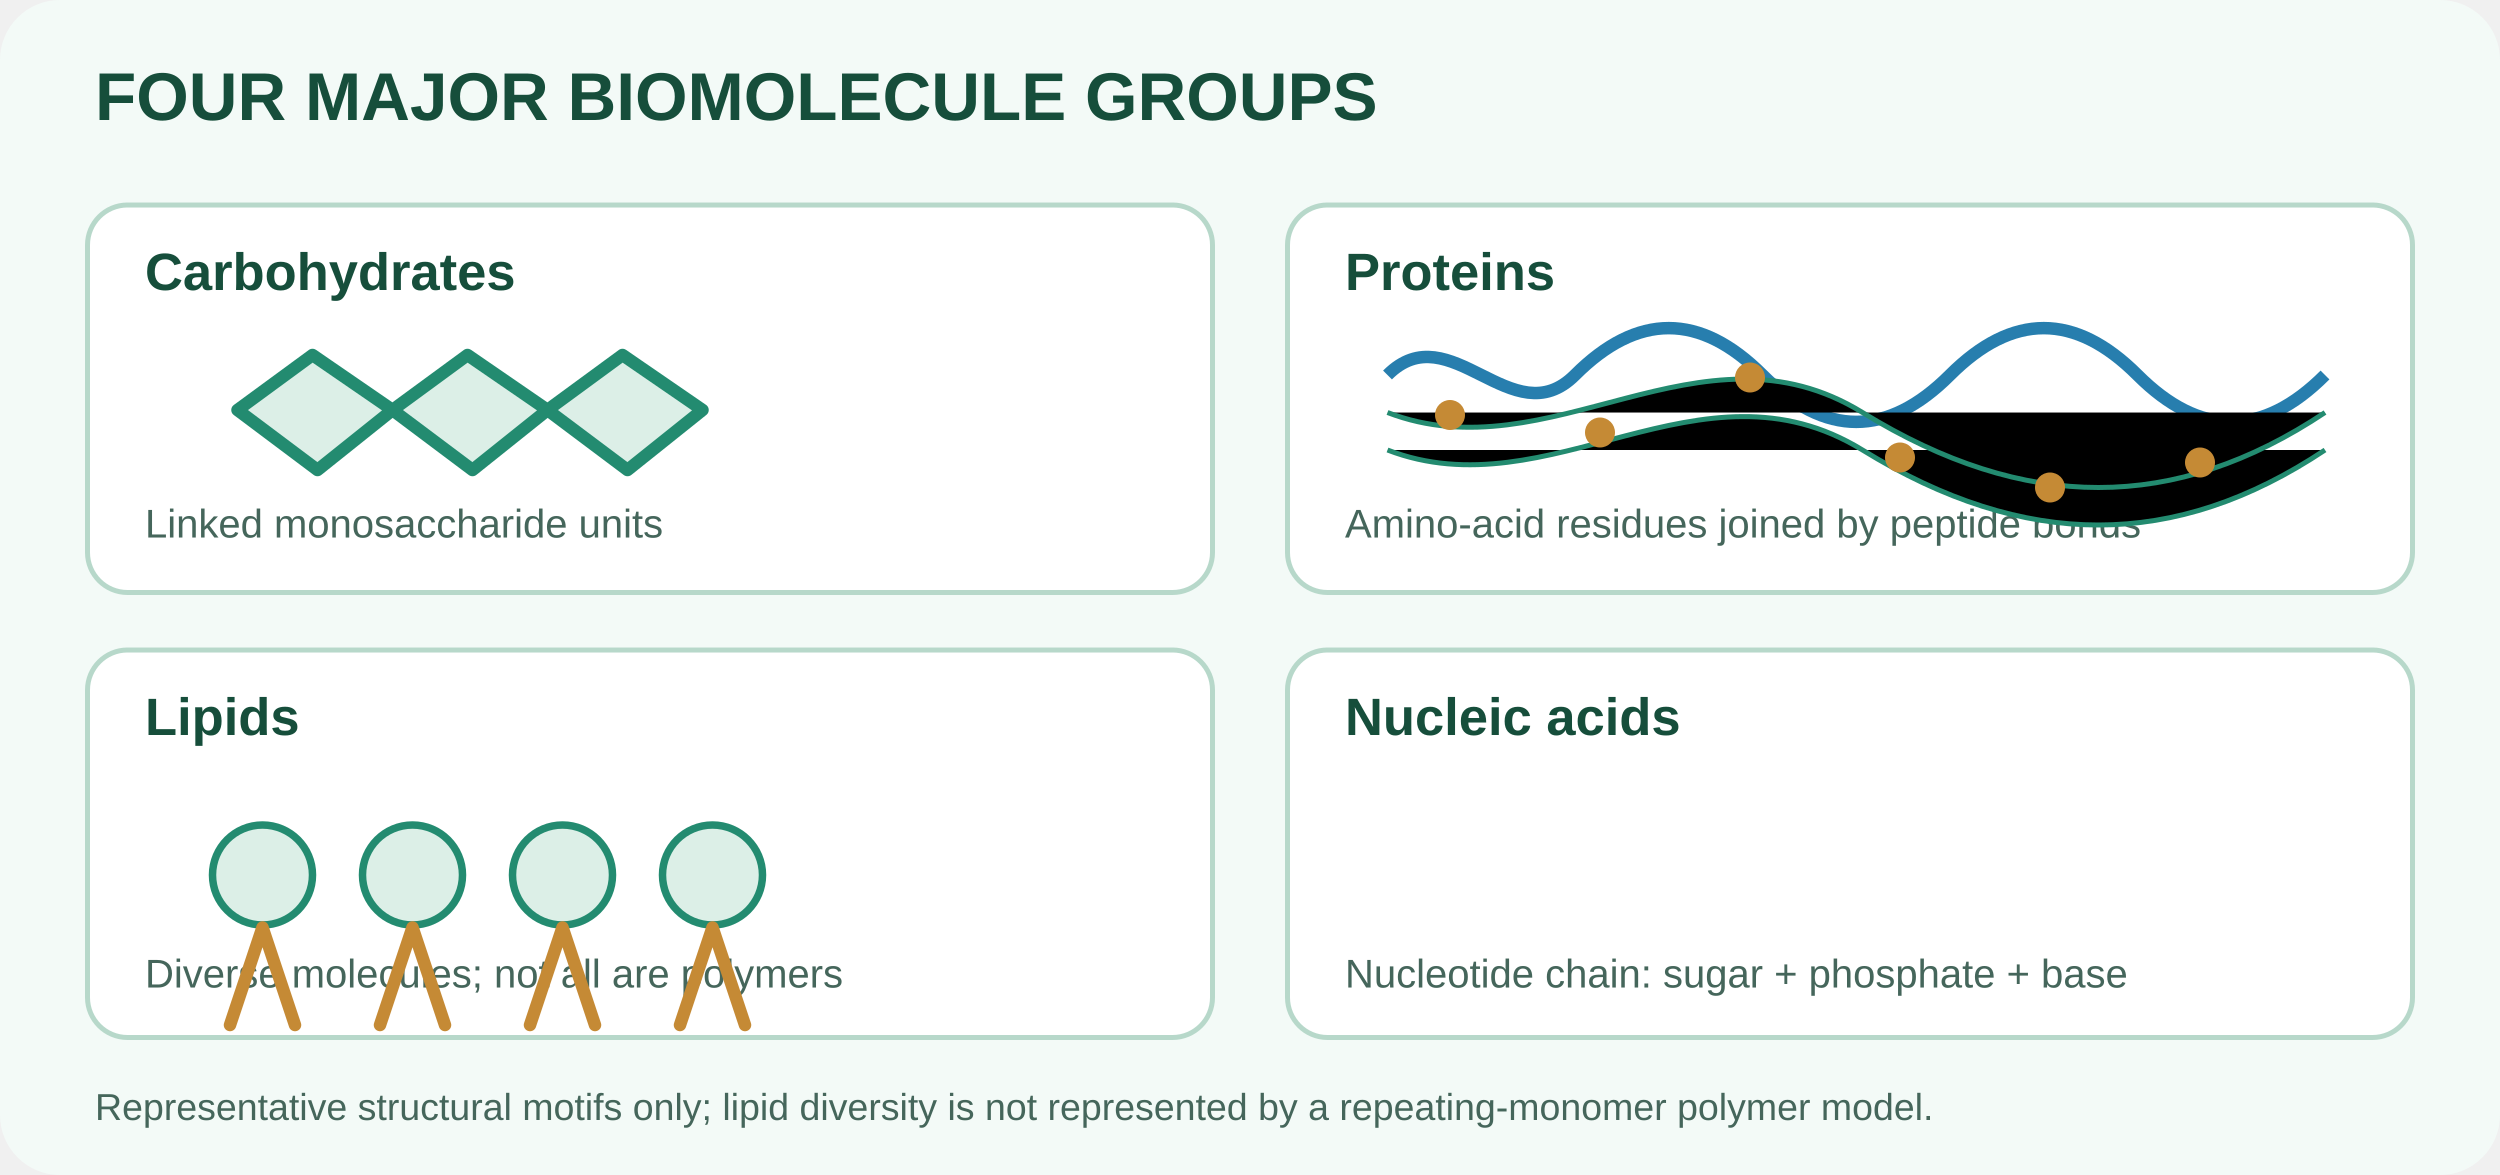
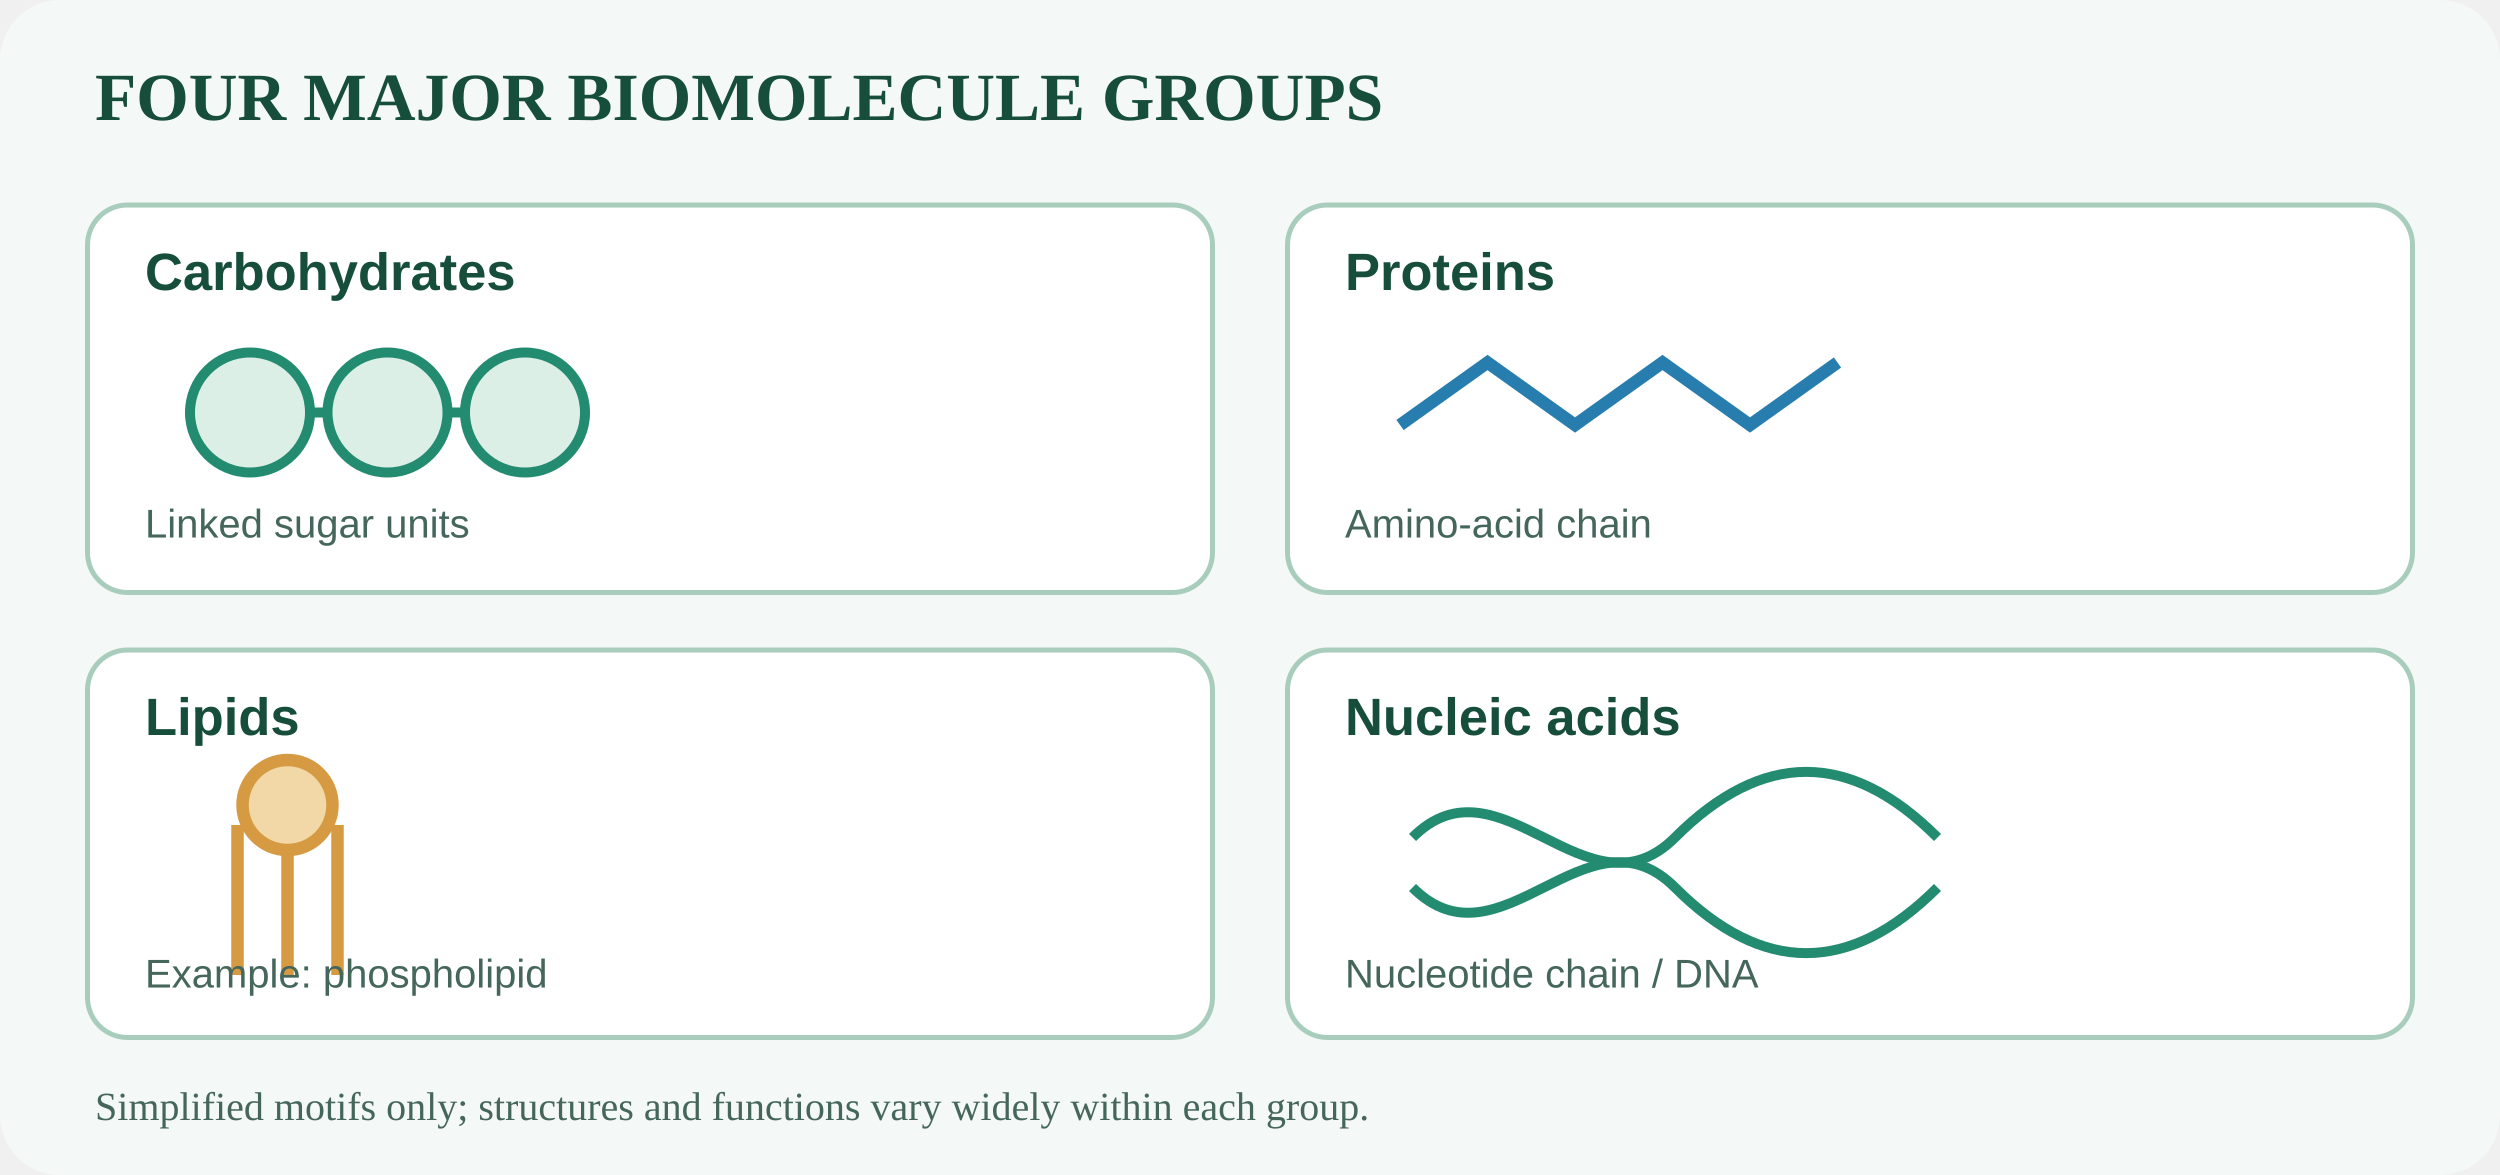
<svg xmlns="http://www.w3.org/2000/svg" viewBox="0 0 1000 470" role="img" aria-labelledby="t d">
-   <rect width="1000" height="470" rx="24" fill="#f3faf7" />
-   <text x="38" y="48" font-family="Arial" font-size="27" font-weight="700" fill="#164e3b">FOUR MAJOR BIOMOLECULE GROUPS</text>
+   <rect width="1000" height="470" rx="24" fill="#f4f8f6" />
+   <text x="38" y="48" font-size="27" font-weight="700" fill="#164e3b">FOUR MAJOR BIOMOLECULE GROUPS</text>
  <g font-family="Arial">
-     <g fill="#fff" stroke="#b7d8ca" stroke-width="2">
+     <g fill="#fff" stroke="#a9cdbd" stroke-width="2">
      <rect x="35" y="82" width="450" height="155" rx="16" />
      <rect x="515" y="82" width="450" height="155" rx="16" />
      <rect x="35" y="260" width="450" height="155" rx="16" />
      <rect x="515" y="260" width="450" height="155" rx="16" />
    </g>
    <g fill="#164e3b" font-size="21" font-weight="700">
      <text x="58" y="116">Carbohydrates</text>
      <text x="538" y="116">Proteins</text>
      <text x="58" y="294">Lipids</text>
      <text x="538" y="294">Nucleic acids</text>
    </g>
-     <g stroke="#238b70" stroke-width="5" fill="#dcefe7">
-       <path d="M95 164 l30 -22 32 22 -30 24 Z M157 164 l30 -22 32 22 -30 24 Z M219 164 l30 -22 32 22 -30 24 Z" stroke-linejoin="round" />
+     <g stroke="#238b70" stroke-width="4" fill="#dcefe7">
+       <circle cx="100" cy="165" r="24" />
+       <circle cx="155" cy="165" r="24" />
+       <circle cx="210" cy="165" r="24" />
+       <path d="M124 165H131 M179 165H186" />
+     </g>
+     <g stroke="#277eae" stroke-width="5" fill="none">
+       <path d="M560 170 L595 145 L630 170 L665 145 L700 170 L735 145" />
+     </g>
+     <g stroke="#d69a42" stroke-width="5" fill="none">
+       <path d="M95 330 V390 M115 330 V390 M135 330 V390" />
+       <circle cx="115" cy="322" r="18" fill="#f3d8a7" stroke="#d69a42" />
+     </g>
+     <g stroke="#238b70" stroke-width="4" fill="none">
+       <path d="M565 335 C600 300 635 370 670 335 S740 300 775 335" />
+       <path d="M565 355 C600 390 635 320 670 355 S740 390 775 355" />
    </g>
    <g fill="#45665b" font-size="16">
-       <text x="58" y="215">Linked monosaccharide units</text>
-       <text x="538" y="215">Amino-acid residues joined by peptide bonds</text>
-       <text x="58" y="395">Diverse molecules; not all are polymers</text>
-       <text x="538" y="395">Nucleotide chain: sugar + phosphate + base</text>
-     </g>
-     <g stroke="#277eae" stroke-width="5" fill="none">
-       <path d="M555 150 C580 125 605 175 630 150 S680 125 705 150 S755 175 780 150 S830 125 855 150 S905 175 930 150" />
-     </g>
-     <g fill="#dcefe7" stroke="#238b70" stroke-width="3">
-       <circle cx="105" cy="350" r="20" />
-       <circle cx="165" cy="350" r="20" />
-       <circle cx="225" cy="350" r="20" />
-       <circle cx="285" cy="350" r="20" />
-     </g>
-     <g stroke="#c58a35" stroke-width="5" stroke-linecap="round">
-       <path d="M105 371 L92 410 M105 371 L118 410 M165 371 L152 410 M165 371 L178 410 M225 371 L212 410 M225 371 L238 410 M285 371 L272 410 M285 371 L298 410" />
-     </g>
-     <g stroke="#238b70" stroke-width="2">
-       <path d="M555 165 C620 190 680 125 745 165 S870 205 930 165 M555 180 C620 205 680 140 745 180 S870 220 930 180" />
-     </g>
-     <g fill="#c58a35">
-       <circle cx="580" cy="166" r="6" />
-       <circle cx="640" cy="173" r="6" />
-       <circle cx="700" cy="151" r="6" />
-       <circle cx="760" cy="183" r="6" />
-       <circle cx="820" cy="195" r="6" />
-       <circle cx="880" cy="185" r="6" />
+       <text x="58" y="215">Linked sugar units</text>
+       <text x="538" y="215">Amino-acid chain</text>
+       <text x="58" y="395">Example: phospholipid</text>
+       <text x="538" y="395">Nucleotide chain / DNA</text>
    </g>
  </g>
-   <text x="38" y="448" font-family="Arial" font-size="15" fill="#45665b">Representative structural motifs only; lipid diversity is not represented by a repeating-monomer polymer model.</text>
+   <text x="38" y="448" font-size="16" fill="#45665b">Simplified motifs only; structures and functions vary widely within each group.</text>
</svg>
